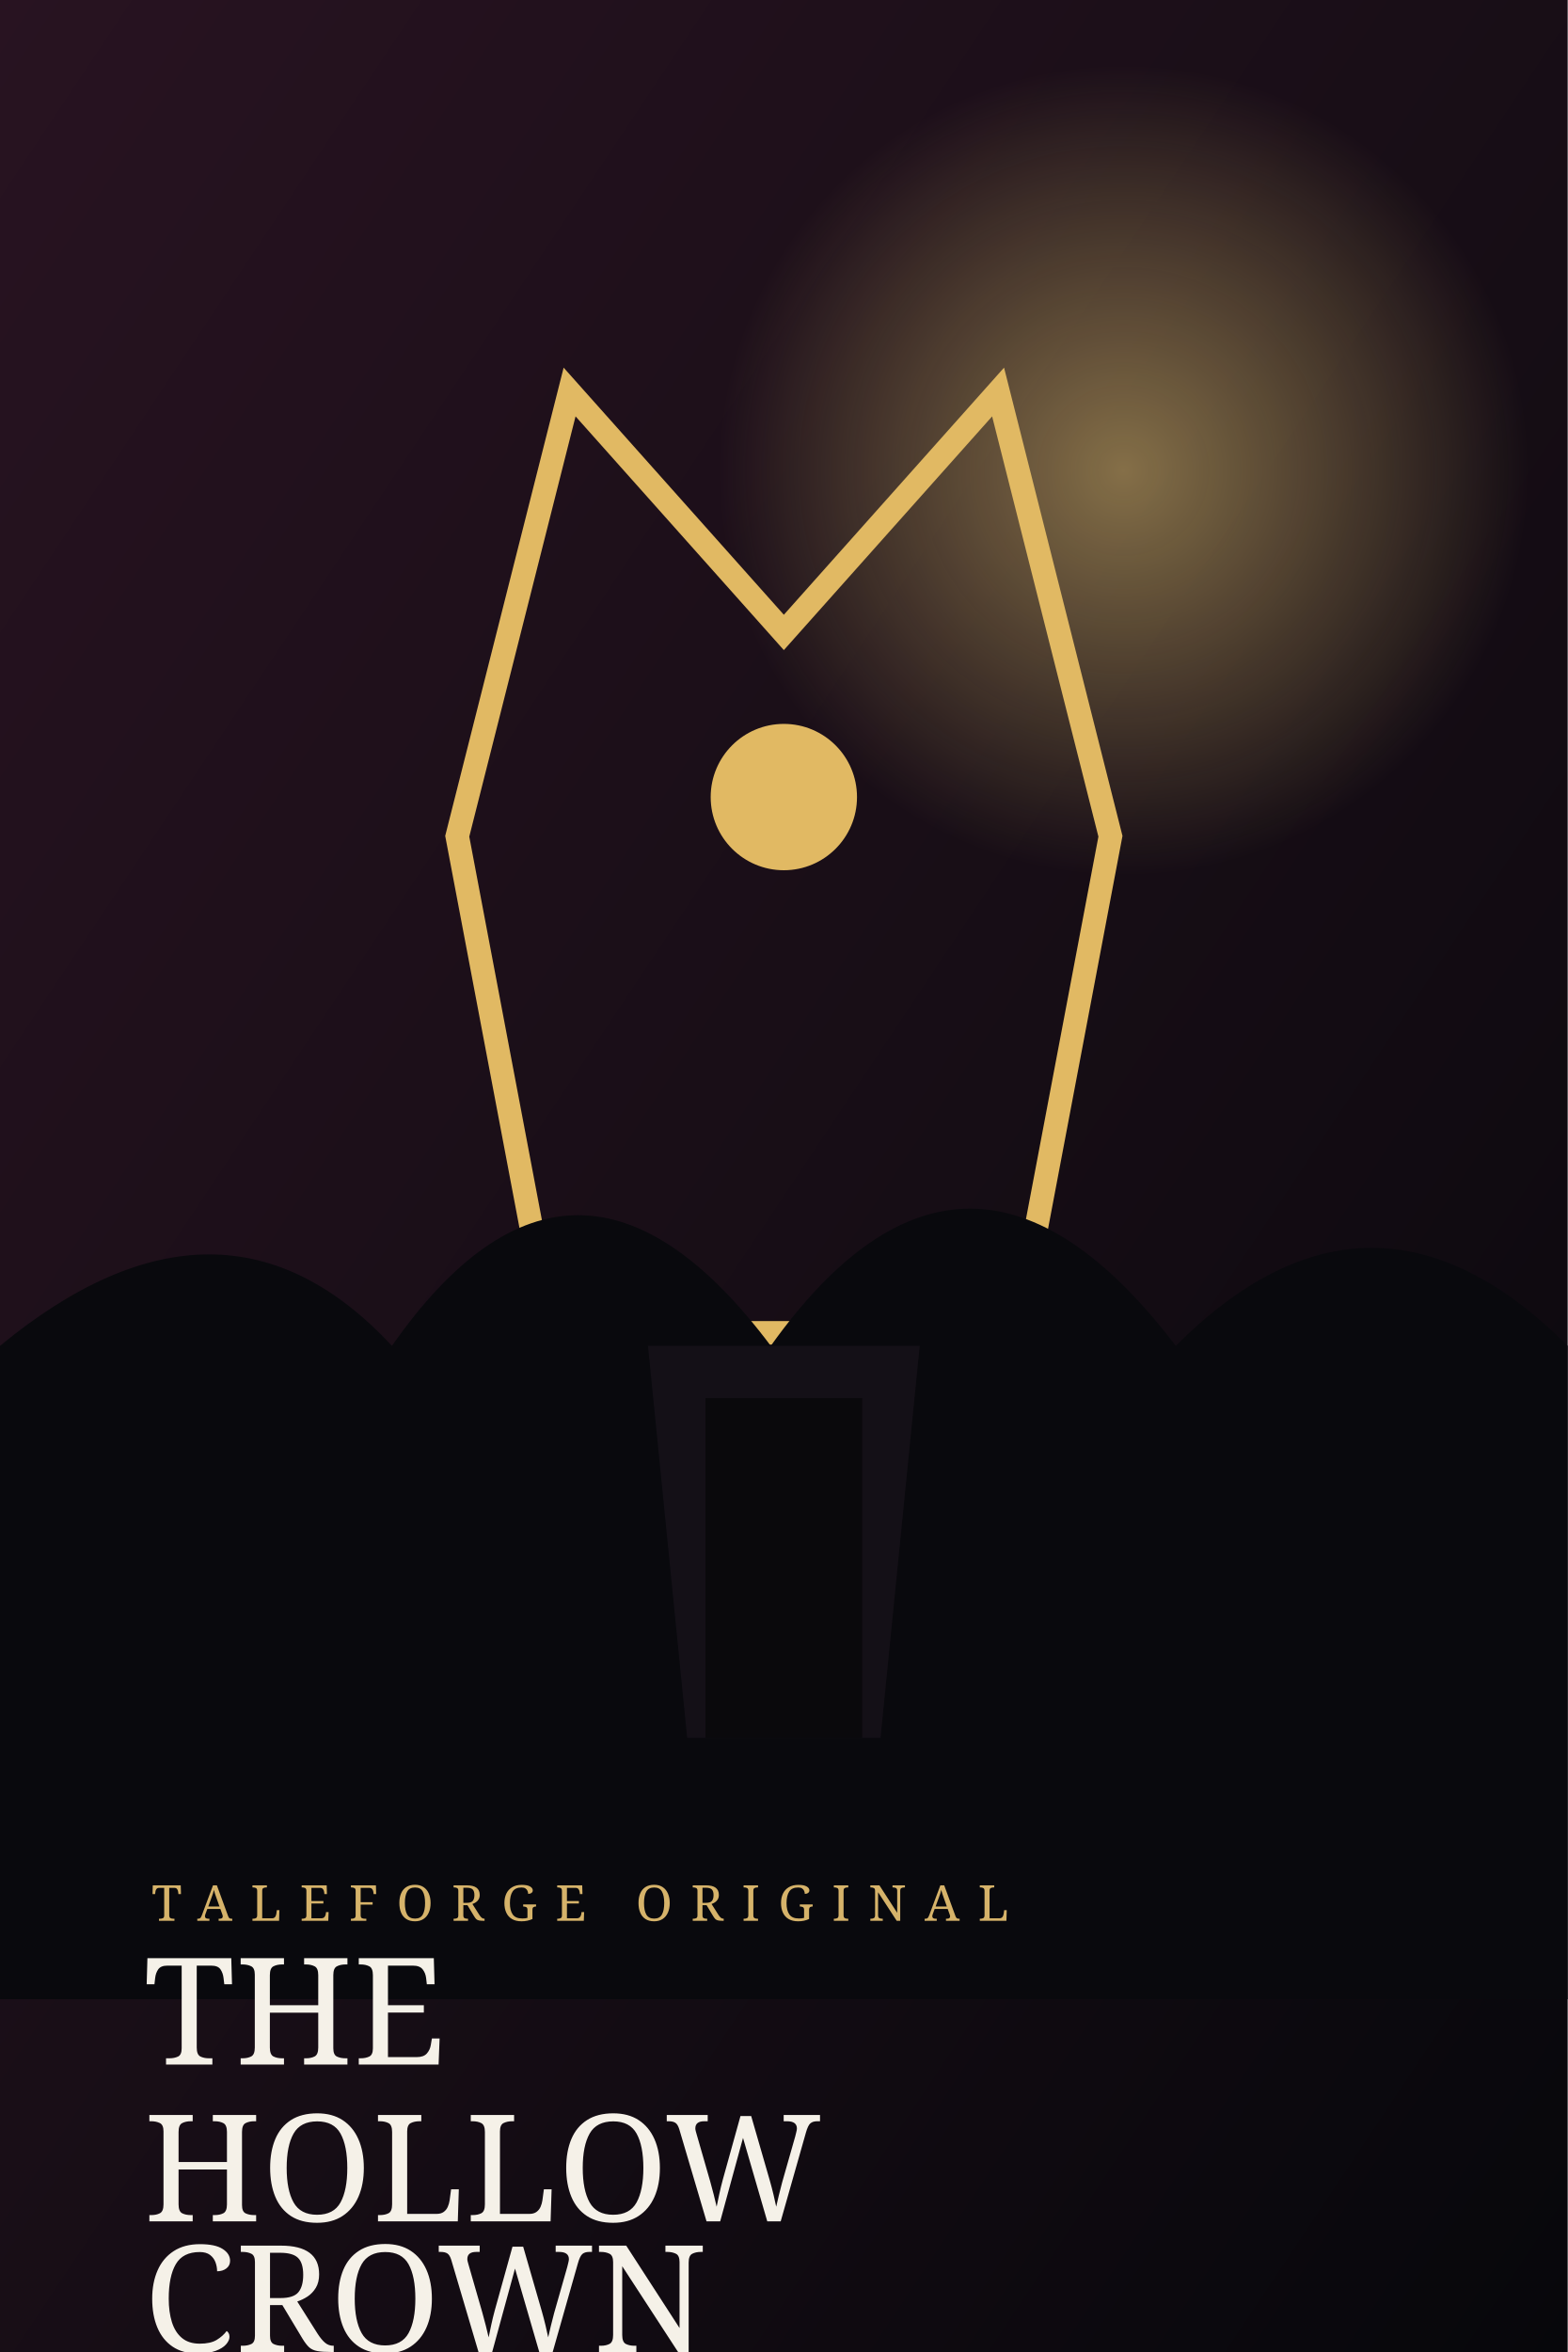
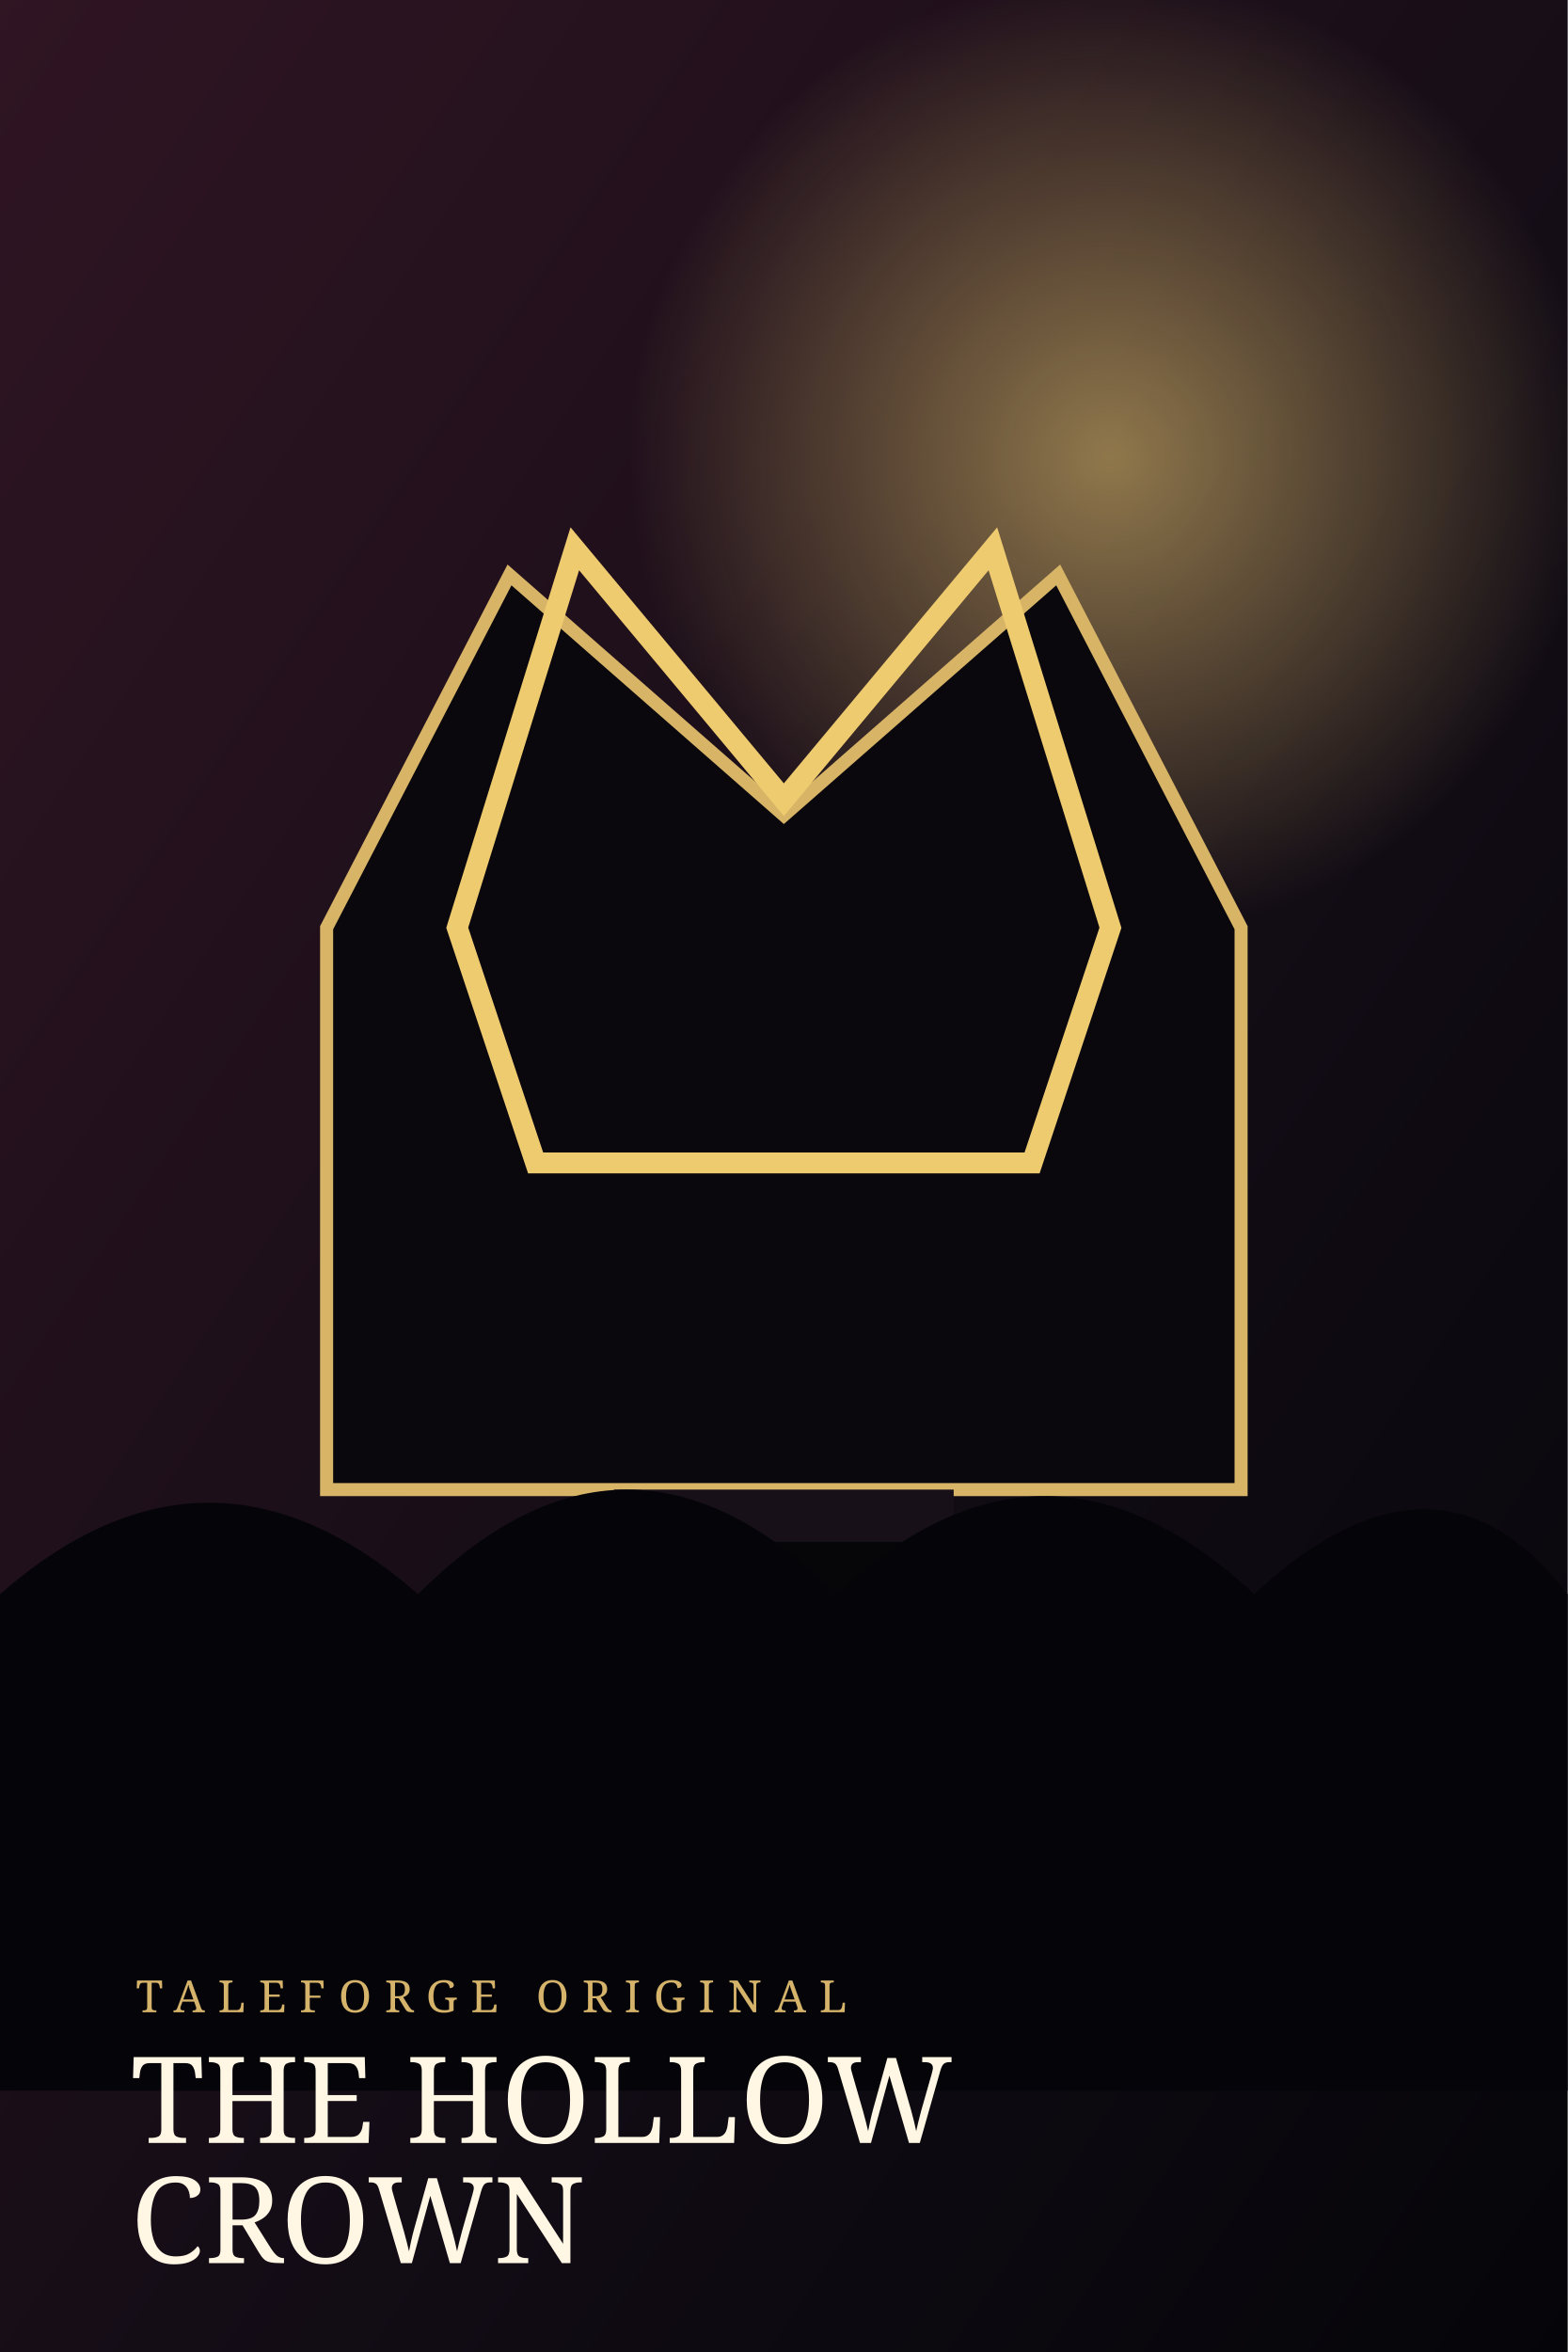
<svg xmlns="http://www.w3.org/2000/svg" viewBox="0 0 600 900">
  <defs>
-     <linearGradient id="bg" y2="1">
-       <stop stop-color="#281321" />
-       <stop offset=".55" stop-color="#160d15" />
-       <stop offset="1" stop-color="#07070b" />
+     <linearGradient id="b" y2="1">
+       <stop stop-color="#301523" />
+       <stop offset=".6" stop-color="#120c15" />
+       <stop offset="1" stop-color="#050509" />
    </linearGradient>
-     <radialGradient id="moon">
-       <stop stop-color="#f0d078" stop-opacity=".5" />
-       <stop offset="1" stop-color="#f0d078" stop-opacity="0" />
+     <radialGradient id="m">
+       <stop stop-color="#f1ce76" stop-opacity=".55" />
+       <stop offset="1" stop-color="#f1ce76" stop-opacity="0" />
    </radialGradient>
  </defs>
-   <rect width="600" height="900" fill="url(#bg)" />
-   <circle cx="430" cy="180" r="155" fill="url(#moon)" />
-   <g fill="none" stroke="#e1b963" stroke-width="9">
-     <path d="M175 320L218 150l82 92 82-92 43 170-36 190H211z" />
-     <circle cx="300" cy="305" r="28" fill="#e1b963" stroke="none" />
-   </g>
-   <path d="M0 515q85-70 150 0 70-100 145 0 75-105 155 0 75-75 150 0v250H0z" fill="#09090d" />
-   <path d="M248 515h104l-15 150h-74z" fill="#141017" />
-   <path d="M270 535h60v130h-60z" fill="#0a090c" />
-   <text x="58" y="735" fill="#d6b36a" font-family="Georgia,serif" font-size="19" letter-spacing="7">TALEFORGE ORIGINAL</text>
-   <text x="55" y="790" fill="#f5f1e8" font-family="Georgia,serif" font-size="57">THE</text>
-   <text x="55" y="850" fill="#f5f1e8" font-family="Georgia,serif" font-size="57">HOLLOW</text>
-   <text x="55" y="900" fill="#f5f1e8" font-family="Georgia,serif" font-size="57">CROWN</text>
+   <rect width="600" height="900" fill="url(#b)" />
+   <circle cx="425" cy="175" r="185" fill="url(#m)" />
+   <path d="M125 570V355l70-135 105 92 105-92 70 135v215z" fill="#0a080d" stroke="#d8b467" stroke-width="5" />
+   <path d="M175 355l45-145 80 96 80-96 45 145-30 90H205z" fill="none" stroke="#efcb70" stroke-width="8" />
+   <path d="M235 570h130v155H235z" fill="#171019" />
+   <path d="M255 590h90v135h-90z" fill="#060609" />
+   <path d="M0 610q80-70 160 0 80-80 160 0 80-75 160 0 70-65 120 0v190H0z" fill="#050509" />
+   <text x="52" y="770" fill="#d6b36a" font-family="Georgia" font-size="17" letter-spacing="5">TALEFORGE ORIGINAL</text>
+   <text x="50" y="820" fill="#fff7e3" font-family="Georgia" font-size="46">THE HOLLOW</text>
+   <text x="50" y="866" fill="#fff7e3" font-family="Georgia" font-size="46">CROWN</text>
</svg>
